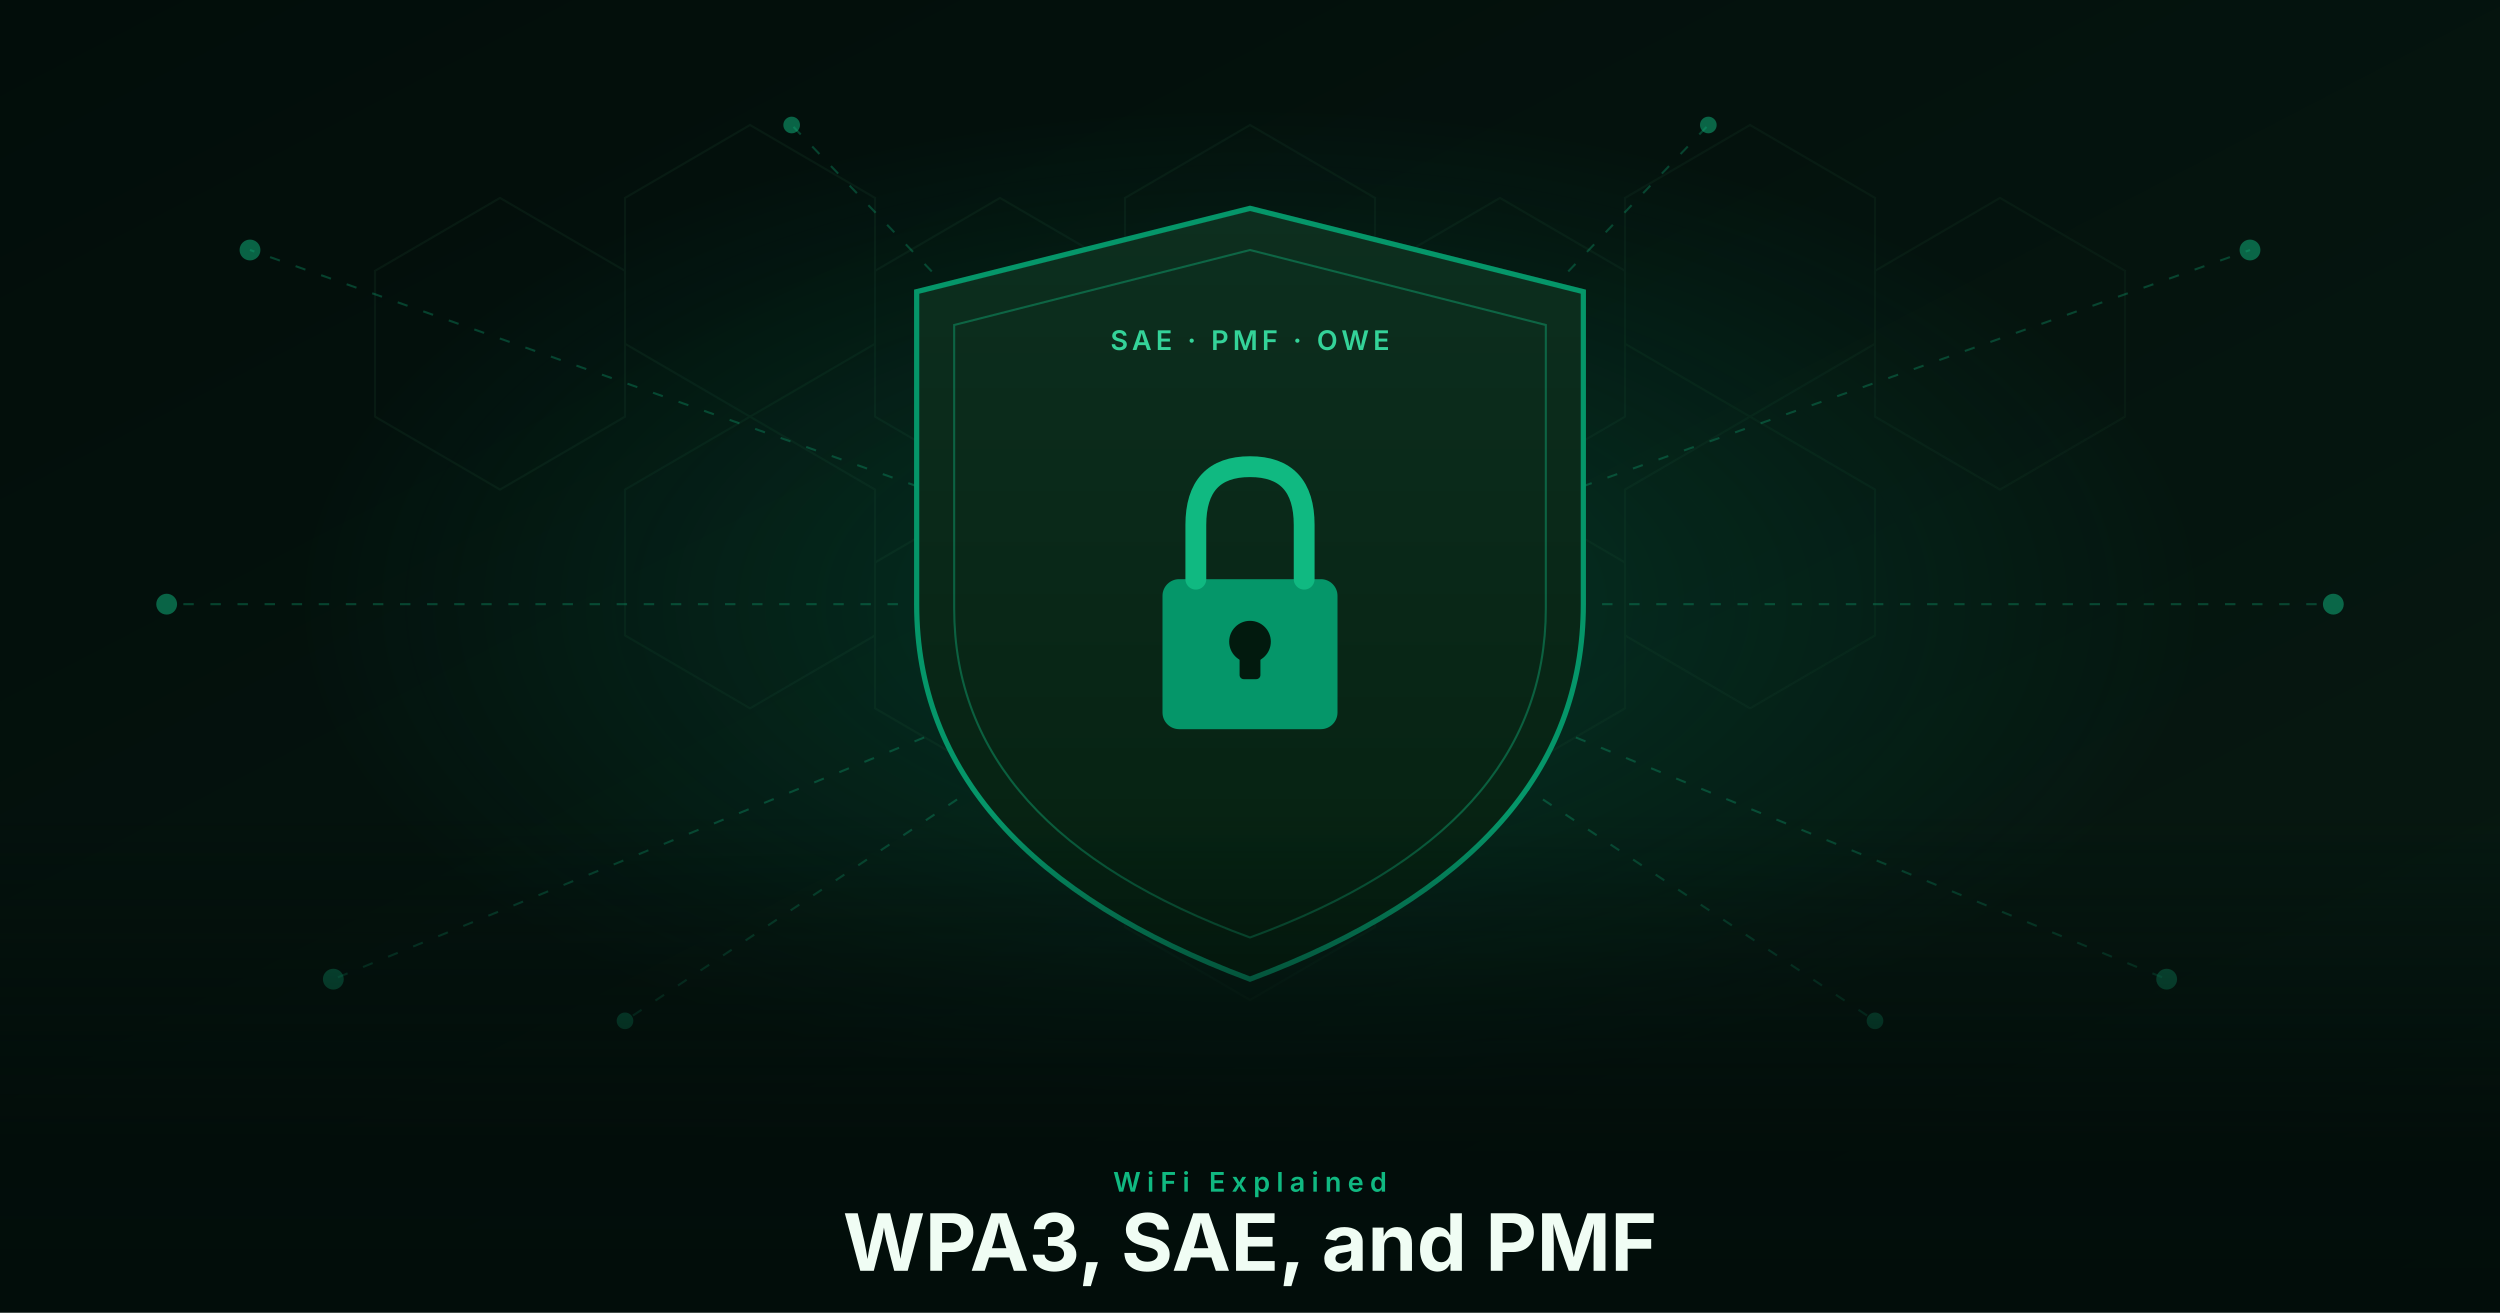
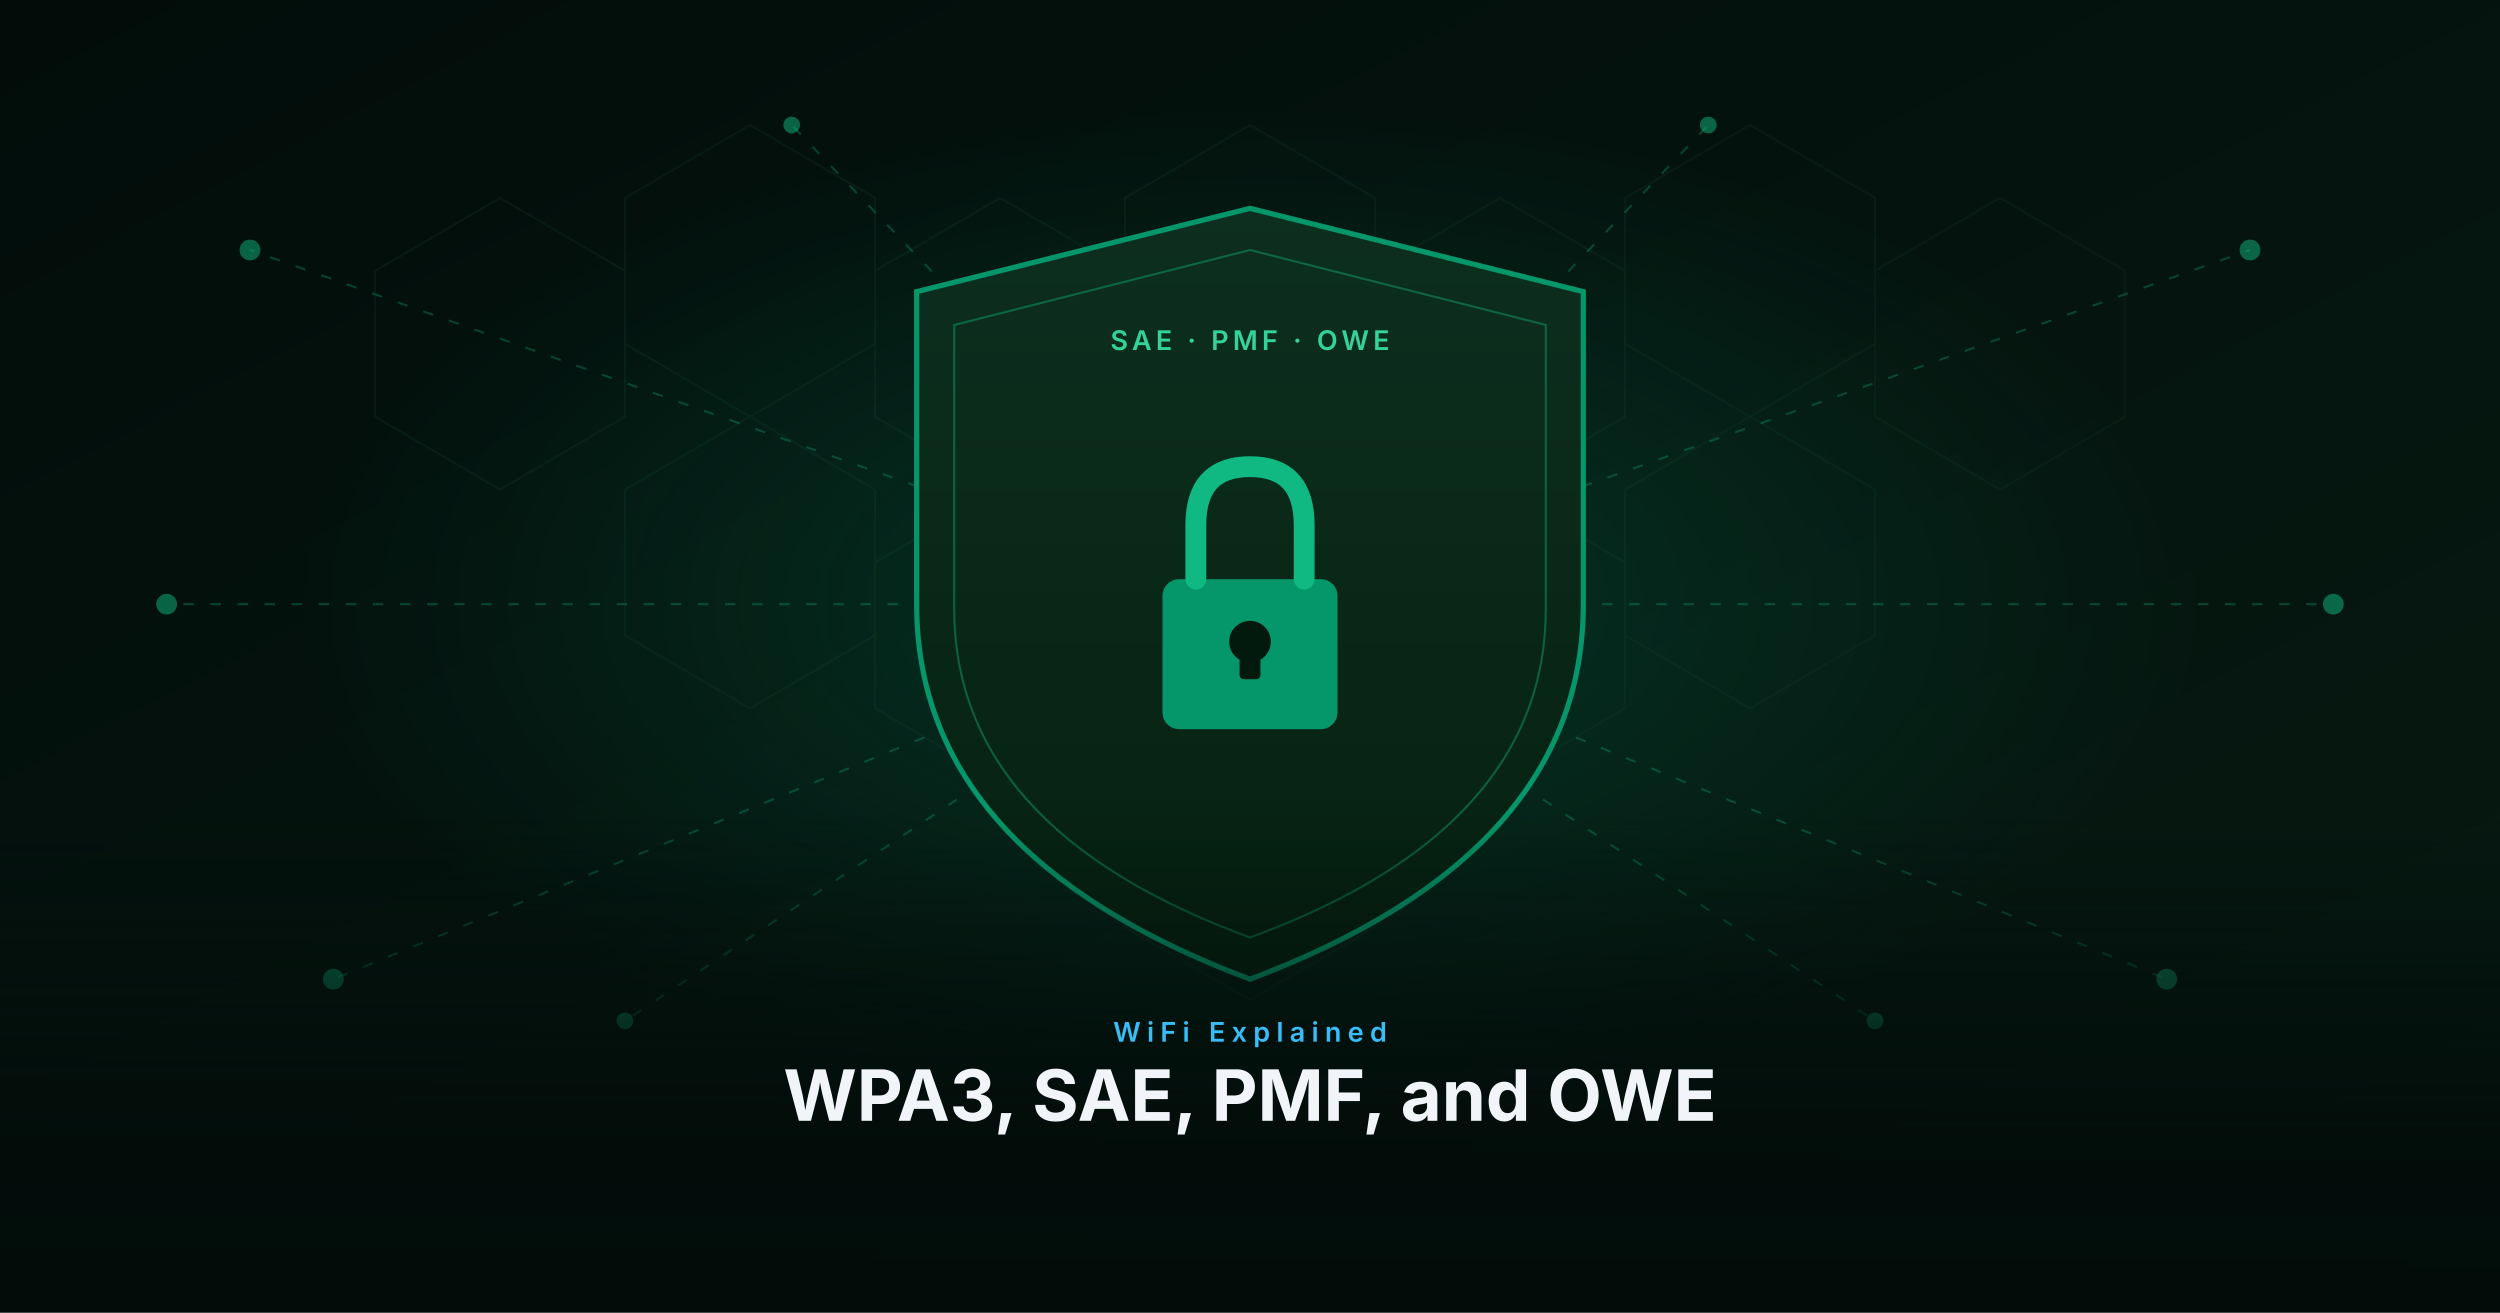
<svg xmlns="http://www.w3.org/2000/svg" viewBox="0 0 1200 630" width="1200" height="630" font-family="system-ui,-apple-system,BlinkMacSystemFont,'Segoe UI',sans-serif">
  <defs>
    <linearGradient id="bg" x1="0" y1="0" x2="1" y2="1">
      <stop offset="0%" stop-color="#020d0a" />
      <stop offset="100%" stop-color="#071a12" />
    </linearGradient>
    <radialGradient id="glow" cx="50%" cy="46%" r="38%">
      <stop offset="0%" stop-color="#059669" stop-opacity="0.25" />
      <stop offset="100%" stop-color="#059669" stop-opacity="0" />
    </radialGradient>
    <linearGradient id="shield-fill" x1="0" y1="0" x2="0" y2="1">
      <stop offset="0%" stop-color="#0d2f1f" />
      <stop offset="100%" stop-color="#052010" />
    </linearGradient>
    <linearGradient id="textbg" x1="0" y1="0" x2="0" y2="1">
      <stop offset="0%" stop-color="#020d0a" stop-opacity="0" />
      <stop offset="65%" stop-color="#020d0a" stop-opacity="0.93" />
      <stop offset="100%" stop-color="#020d0a" stop-opacity="1" />
    </linearGradient>
  </defs>
  <rect width="1200" height="630" fill="url(#bg)" />
  <g stroke="#0a2016" stroke-width="1" fill="none" opacity="0.7">
    <polygon points="600,60 660,95 660,165 600,200 540,165 540,95" />
    <polygon points="720,95 780,130 780,200 720,235 660,200 660,130" />
    <polygon points="480,95 540,130 540,200 480,235 420,200 420,130" />
    <polygon points="600,200 660,235 660,305 600,340 540,305 540,235" />
    <polygon points="840,60 900,95 900,165 840,200 780,165 780,95" />
    <polygon points="360,60 420,95 420,165 360,200 300,165 300,95" />
    <polygon points="720,235 780,270 780,340 720,375 660,340 660,270" />
    <polygon points="480,235 540,270 540,340 480,375 420,340 420,270" />
    <polygon points="960,95 1020,130 1020,200 960,235 900,200 900,130" />
    <polygon points="240,95 300,130 300,200 240,235 180,200 180,130" />
    <polygon points="600,340 660,375 660,445 600,480 540,445 540,375" />
    <polygon points="840,200 900,235 900,305 840,340 780,305 780,235" />
    <polygon points="360,200 420,235 420,305 360,340 300,305 300,235" />
  </g>
  <rect width="1200" height="630" fill="url(#glow)" />
  <g stroke="#10b981" stroke-width="1" stroke-dasharray="5,8" stroke-opacity="0.3">
    <line x1="600" y1="290" x2="120" y2="120" />
    <line x1="600" y1="290" x2="80" y2="290" />
    <line x1="600" y1="290" x2="160" y2="470" />
    <line x1="600" y1="290" x2="1080" y2="120" />
    <line x1="600" y1="290" x2="1120" y2="290" />
    <line x1="600" y1="290" x2="1040" y2="470" />
    <line x1="600" y1="290" x2="380" y2="60" />
    <line x1="600" y1="290" x2="820" y2="60" />
    <line x1="600" y1="290" x2="300" y2="490" />
    <line x1="600" y1="290" x2="900" y2="490" />
  </g>
  <g fill="#10b981" fill-opacity="0.5">
    <circle cx="120" cy="120" r="5" />
    <circle cx="80" cy="290" r="5" />
    <circle cx="160" cy="470" r="5" />
    <circle cx="1080" cy="120" r="5" />
    <circle cx="1120" cy="290" r="5" />
    <circle cx="1040" cy="470" r="5" />
    <circle cx="380" cy="60" r="4" />
    <circle cx="820" cy="60" r="4" />
    <circle cx="300" cy="490" r="4" />
    <circle cx="900" cy="490" r="4" />
  </g>
  <path d="M 600,100 L 760,140 L 760,290 Q 760,410 600,470 Q 440,410 440,290 L 440,140 Z" fill="url(#shield-fill)" stroke="#059669" stroke-width="2.5" />
  <path d="M 600,120 L 742,156 L 742,292 Q 742,398 600,450 Q 458,398 458,292 L 458,156 Z" fill="none" stroke="#10b981" stroke-width="1" stroke-opacity="0.4" />
  <rect x="558" y="278" width="84" height="72" fill="#059669" rx="8" />
  <path d="M 574,278 L 574,252 Q 574,224 600,224 Q 626,224 626,252 L 626,278" fill="none" stroke="#10b981" stroke-width="10" stroke-linecap="round" />
  <circle cx="600" cy="308" r="10" fill="#021a0e" />
  <rect x="595" y="308" width="10" height="18" fill="#021a0e" rx="2" />
  <text x="600" y="168" text-anchor="middle" font-size="13" fill="#34d399" letter-spacing="2" font-weight="600">SAE · PMF · OWE</text>
  <rect x="0" y="390" width="1200" height="240" fill="url(#textbg)" />
-   <text x="600" y="572" text-anchor="middle" font-size="13" fill="#10b981" letter-spacing="3" font-weight="600">WiFi Explained</text>
-   <text x="600" y="610" text-anchor="middle" font-size="38" font-weight="700" fill="#f0fdf4">WPA3, SAE, and PMF</text>
+   <text x="600" y="500" text-anchor="middle" font-size="13" fill="#38bdf8" letter-spacing="3" font-weight="600">WiFi Explained</text>
+   <text x="600" y="538" text-anchor="middle" font-size="34" font-weight="700" fill="#f1f5f9">WPA3, SAE, PMF, and OWE</text>
</svg>
